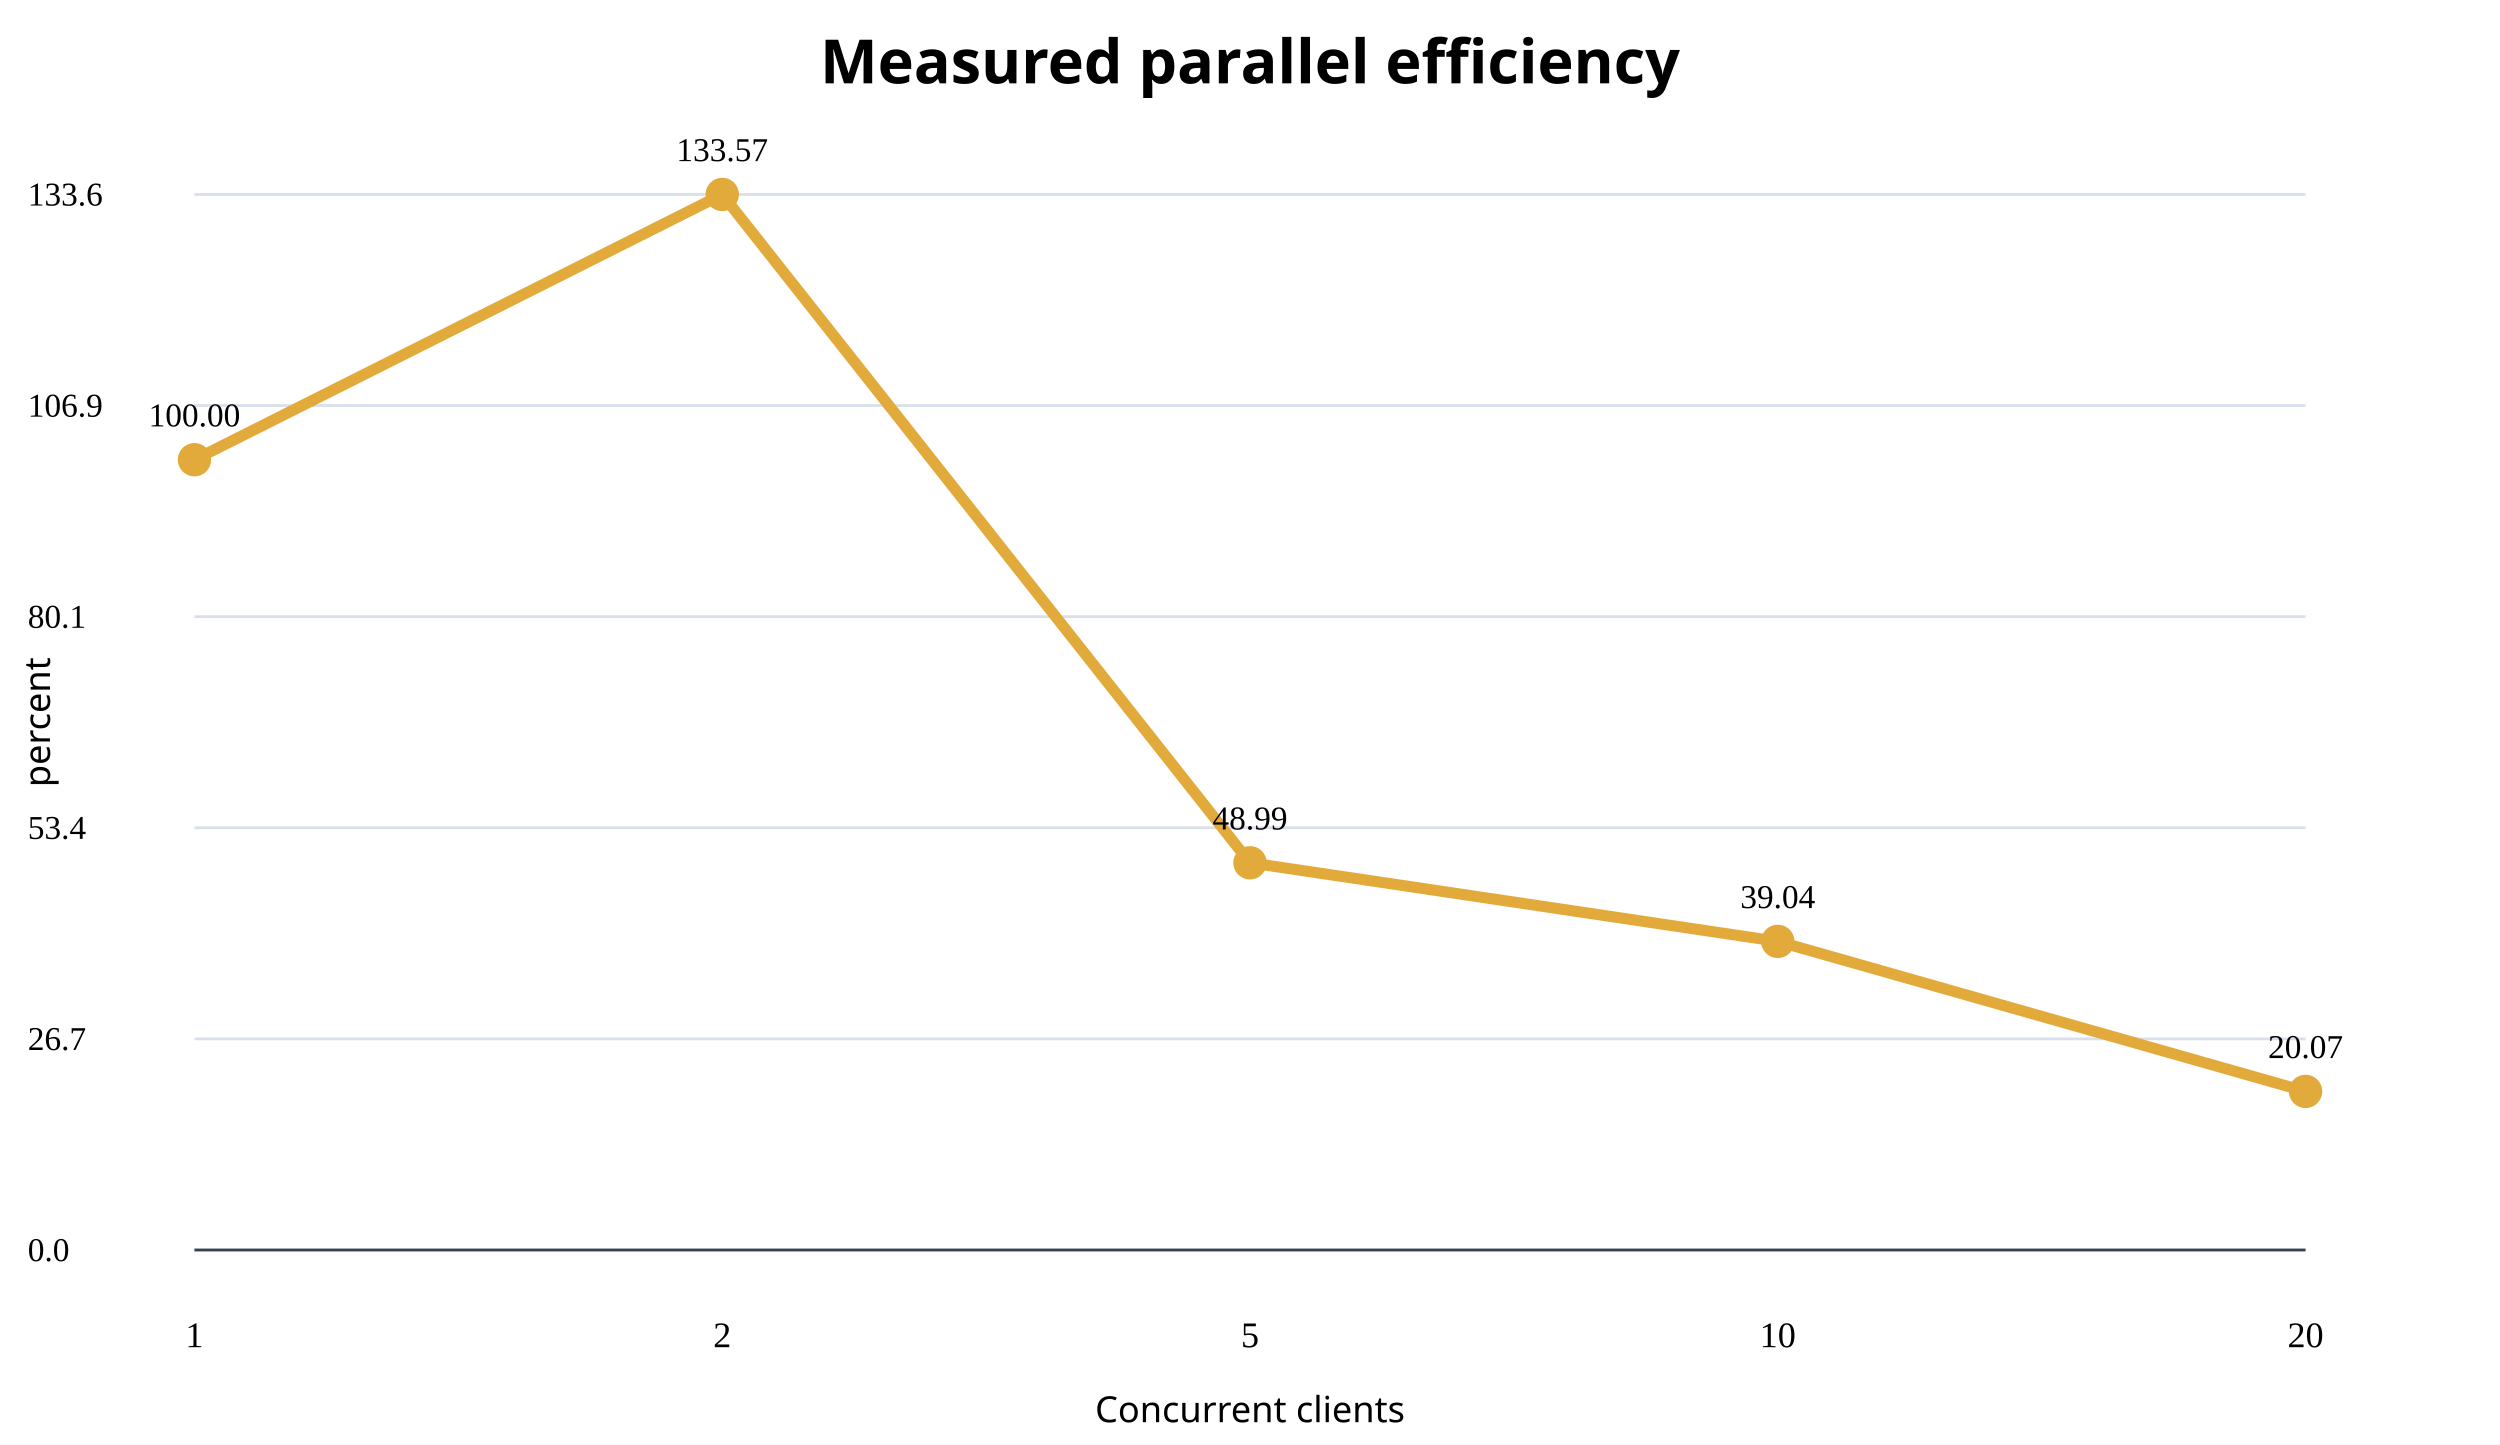
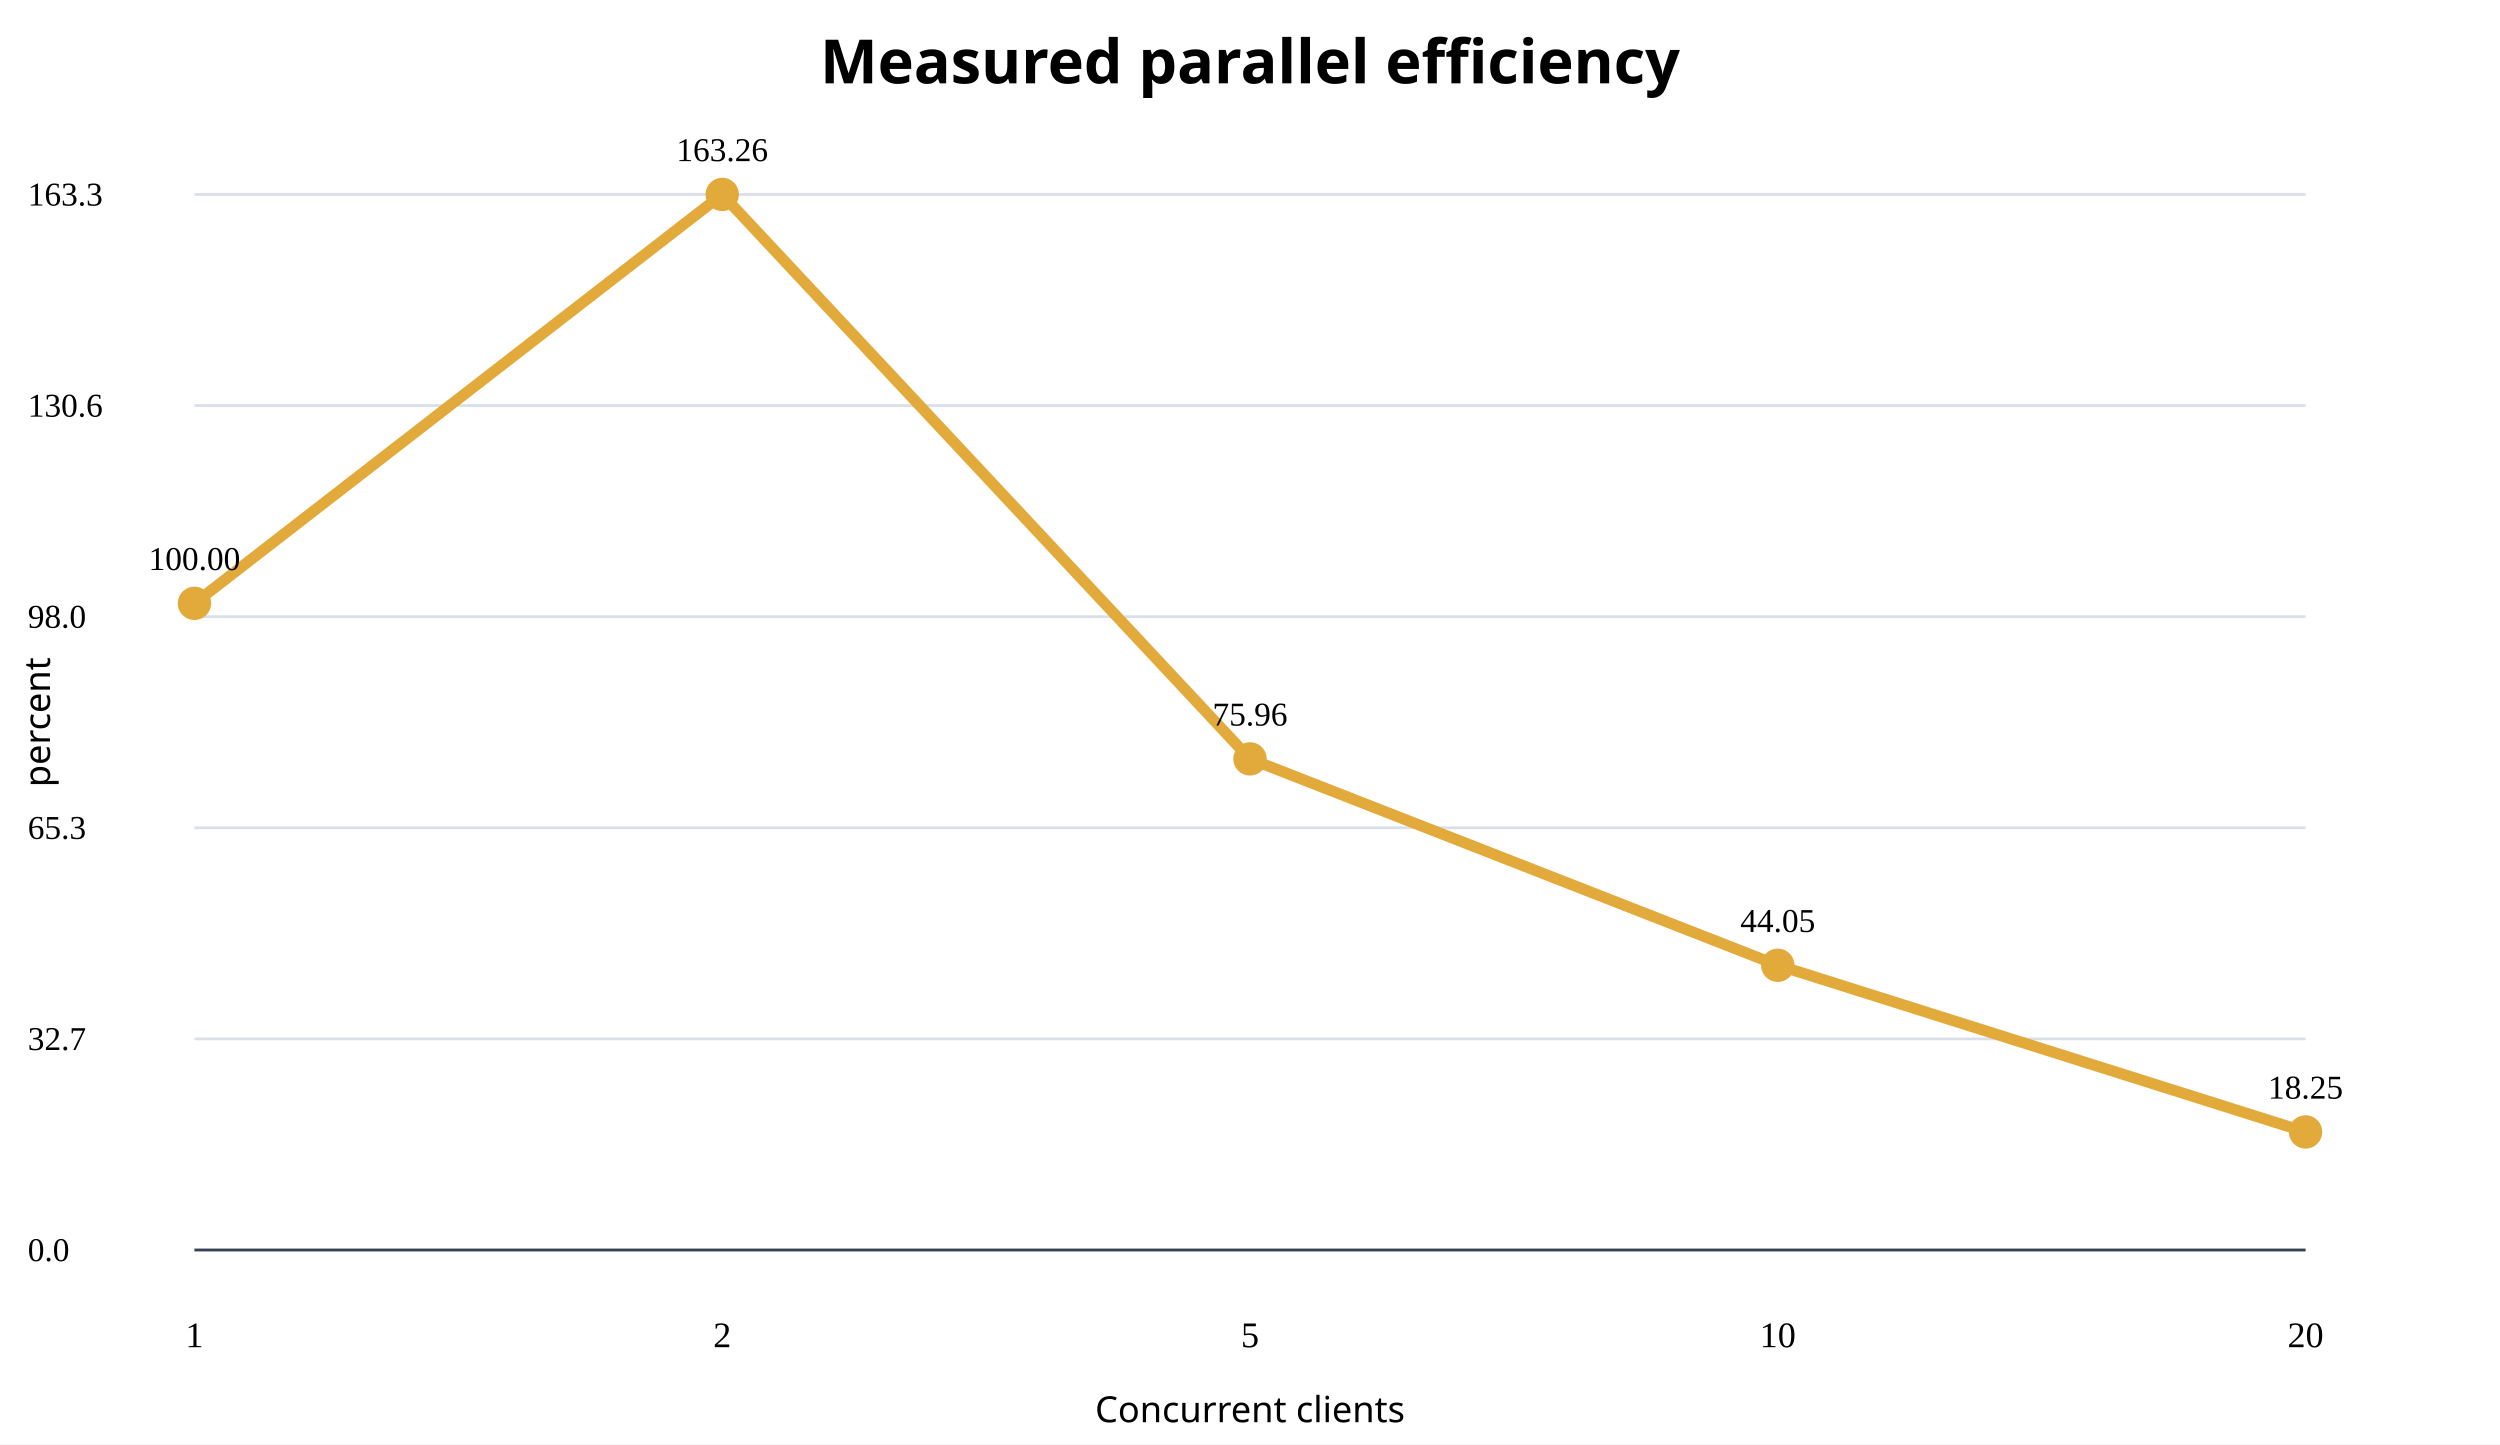
<svg xmlns="http://www.w3.org/2000/svg" width="900" height="520" viewBox="0 0 900 520">
  <rect width="100%" height="100%" fill="white" />
  <text x="450.0" y="30" text-anchor="middle" font-family="sans-serif" font-size="22" font-weight="bold">Measured parallel efficiency</text>
  <line x1="70" y1="450.0" x2="830" y2="450.0" stroke="#d9e0ea" />
  <text x="10" y="454.0" font-size="12">0.0</text>
  <line x1="70" y1="374.0" x2="830" y2="374.0" stroke="#d9e0ea" />
-   <text x="10" y="378.0" font-size="12">26.7</text>
+   <text x="10" y="378.0" font-size="12">32.7</text>
  <line x1="70" y1="298.0" x2="830" y2="298.0" stroke="#d9e0ea" />
-   <text x="10" y="302.0" font-size="12">53.4</text>
+   <text x="10" y="302.0" font-size="12">65.3</text>
  <line x1="70" y1="222.0" x2="830" y2="222.0" stroke="#d9e0ea" />
-   <text x="10" y="226.0" font-size="12">80.1</text>
+   <text x="10" y="226.0" font-size="12">98.0</text>
  <line x1="70" y1="146.0" x2="830" y2="146.0" stroke="#d9e0ea" />
-   <text x="10" y="150.0" font-size="12">106.9</text>
+   <text x="10" y="150.0" font-size="12">130.6</text>
  <line x1="70" y1="70.0" x2="830" y2="70.0" stroke="#d9e0ea" />
-   <text x="10" y="74.0" font-size="12">133.6</text>
+   <text x="10" y="74.0" font-size="12">163.3</text>
  <line x1="70" y1="450" x2="830" y2="450" stroke="#374151" />
-   <polyline points="70.0,165.5 260.0,70.0 450.0,310.6 640.0,338.9 830.0,392.9" fill="none" stroke="#e2a93b" stroke-width="4" />
-   <circle cx="70.0" cy="165.5" r="6" fill="#e2a93b" />
-   <text x="70.0" y="153.5" text-anchor="middle" font-size="12">100.00</text>
+   <polyline points="70.0,217.2 260.0,70.0 450.0,273.2 640.0,347.5 830.0,407.5" fill="none" stroke="#e2a93b" stroke-width="4" />
+   <circle cx="70.0" cy="217.2" r="6" fill="#e2a93b" />
+   <text x="70.0" y="205.2" text-anchor="middle" font-size="12">100.00</text>
  <circle cx="260.0" cy="70.0" r="6" fill="#e2a93b" />
-   <text x="260.0" y="58.0" text-anchor="middle" font-size="12">133.57</text>
-   <circle cx="450.0" cy="310.6" r="6" fill="#e2a93b" />
-   <text x="450.0" y="298.6" text-anchor="middle" font-size="12">48.99</text>
-   <circle cx="640.0" cy="338.9" r="6" fill="#e2a93b" />
-   <text x="640.0" y="326.9" text-anchor="middle" font-size="12">39.04</text>
-   <circle cx="830.0" cy="392.9" r="6" fill="#e2a93b" />
-   <text x="830.0" y="380.9" text-anchor="middle" font-size="12">20.07</text>
+   <text x="260.0" y="58.0" text-anchor="middle" font-size="12">163.26</text>
+   <circle cx="450.0" cy="273.2" r="6" fill="#e2a93b" />
+   <text x="450.0" y="261.2" text-anchor="middle" font-size="12">75.96</text>
+   <circle cx="640.0" cy="347.5" r="6" fill="#e2a93b" />
+   <text x="640.0" y="335.5" text-anchor="middle" font-size="12">44.05</text>
+   <circle cx="830.0" cy="407.5" r="6" fill="#e2a93b" />
+   <text x="830.0" y="395.5" text-anchor="middle" font-size="12">18.25</text>
  <text x="70.0" y="485" text-anchor="middle" font-size="13">1</text>
  <text x="260.0" y="485" text-anchor="middle" font-size="13">2</text>
  <text x="450.0" y="485" text-anchor="middle" font-size="13">5</text>
  <text x="640.0" y="485" text-anchor="middle" font-size="13">10</text>
  <text x="830.0" y="485" text-anchor="middle" font-size="13">20</text>
  <text x="450.0" y="512" text-anchor="middle" font-family="sans-serif" font-size="13">Concurrent clients</text>
  <text x="18" y="260.0" transform="rotate(-90 18 260.0)" text-anchor="middle" font-family="sans-serif" font-size="13">percent</text>
</svg>
